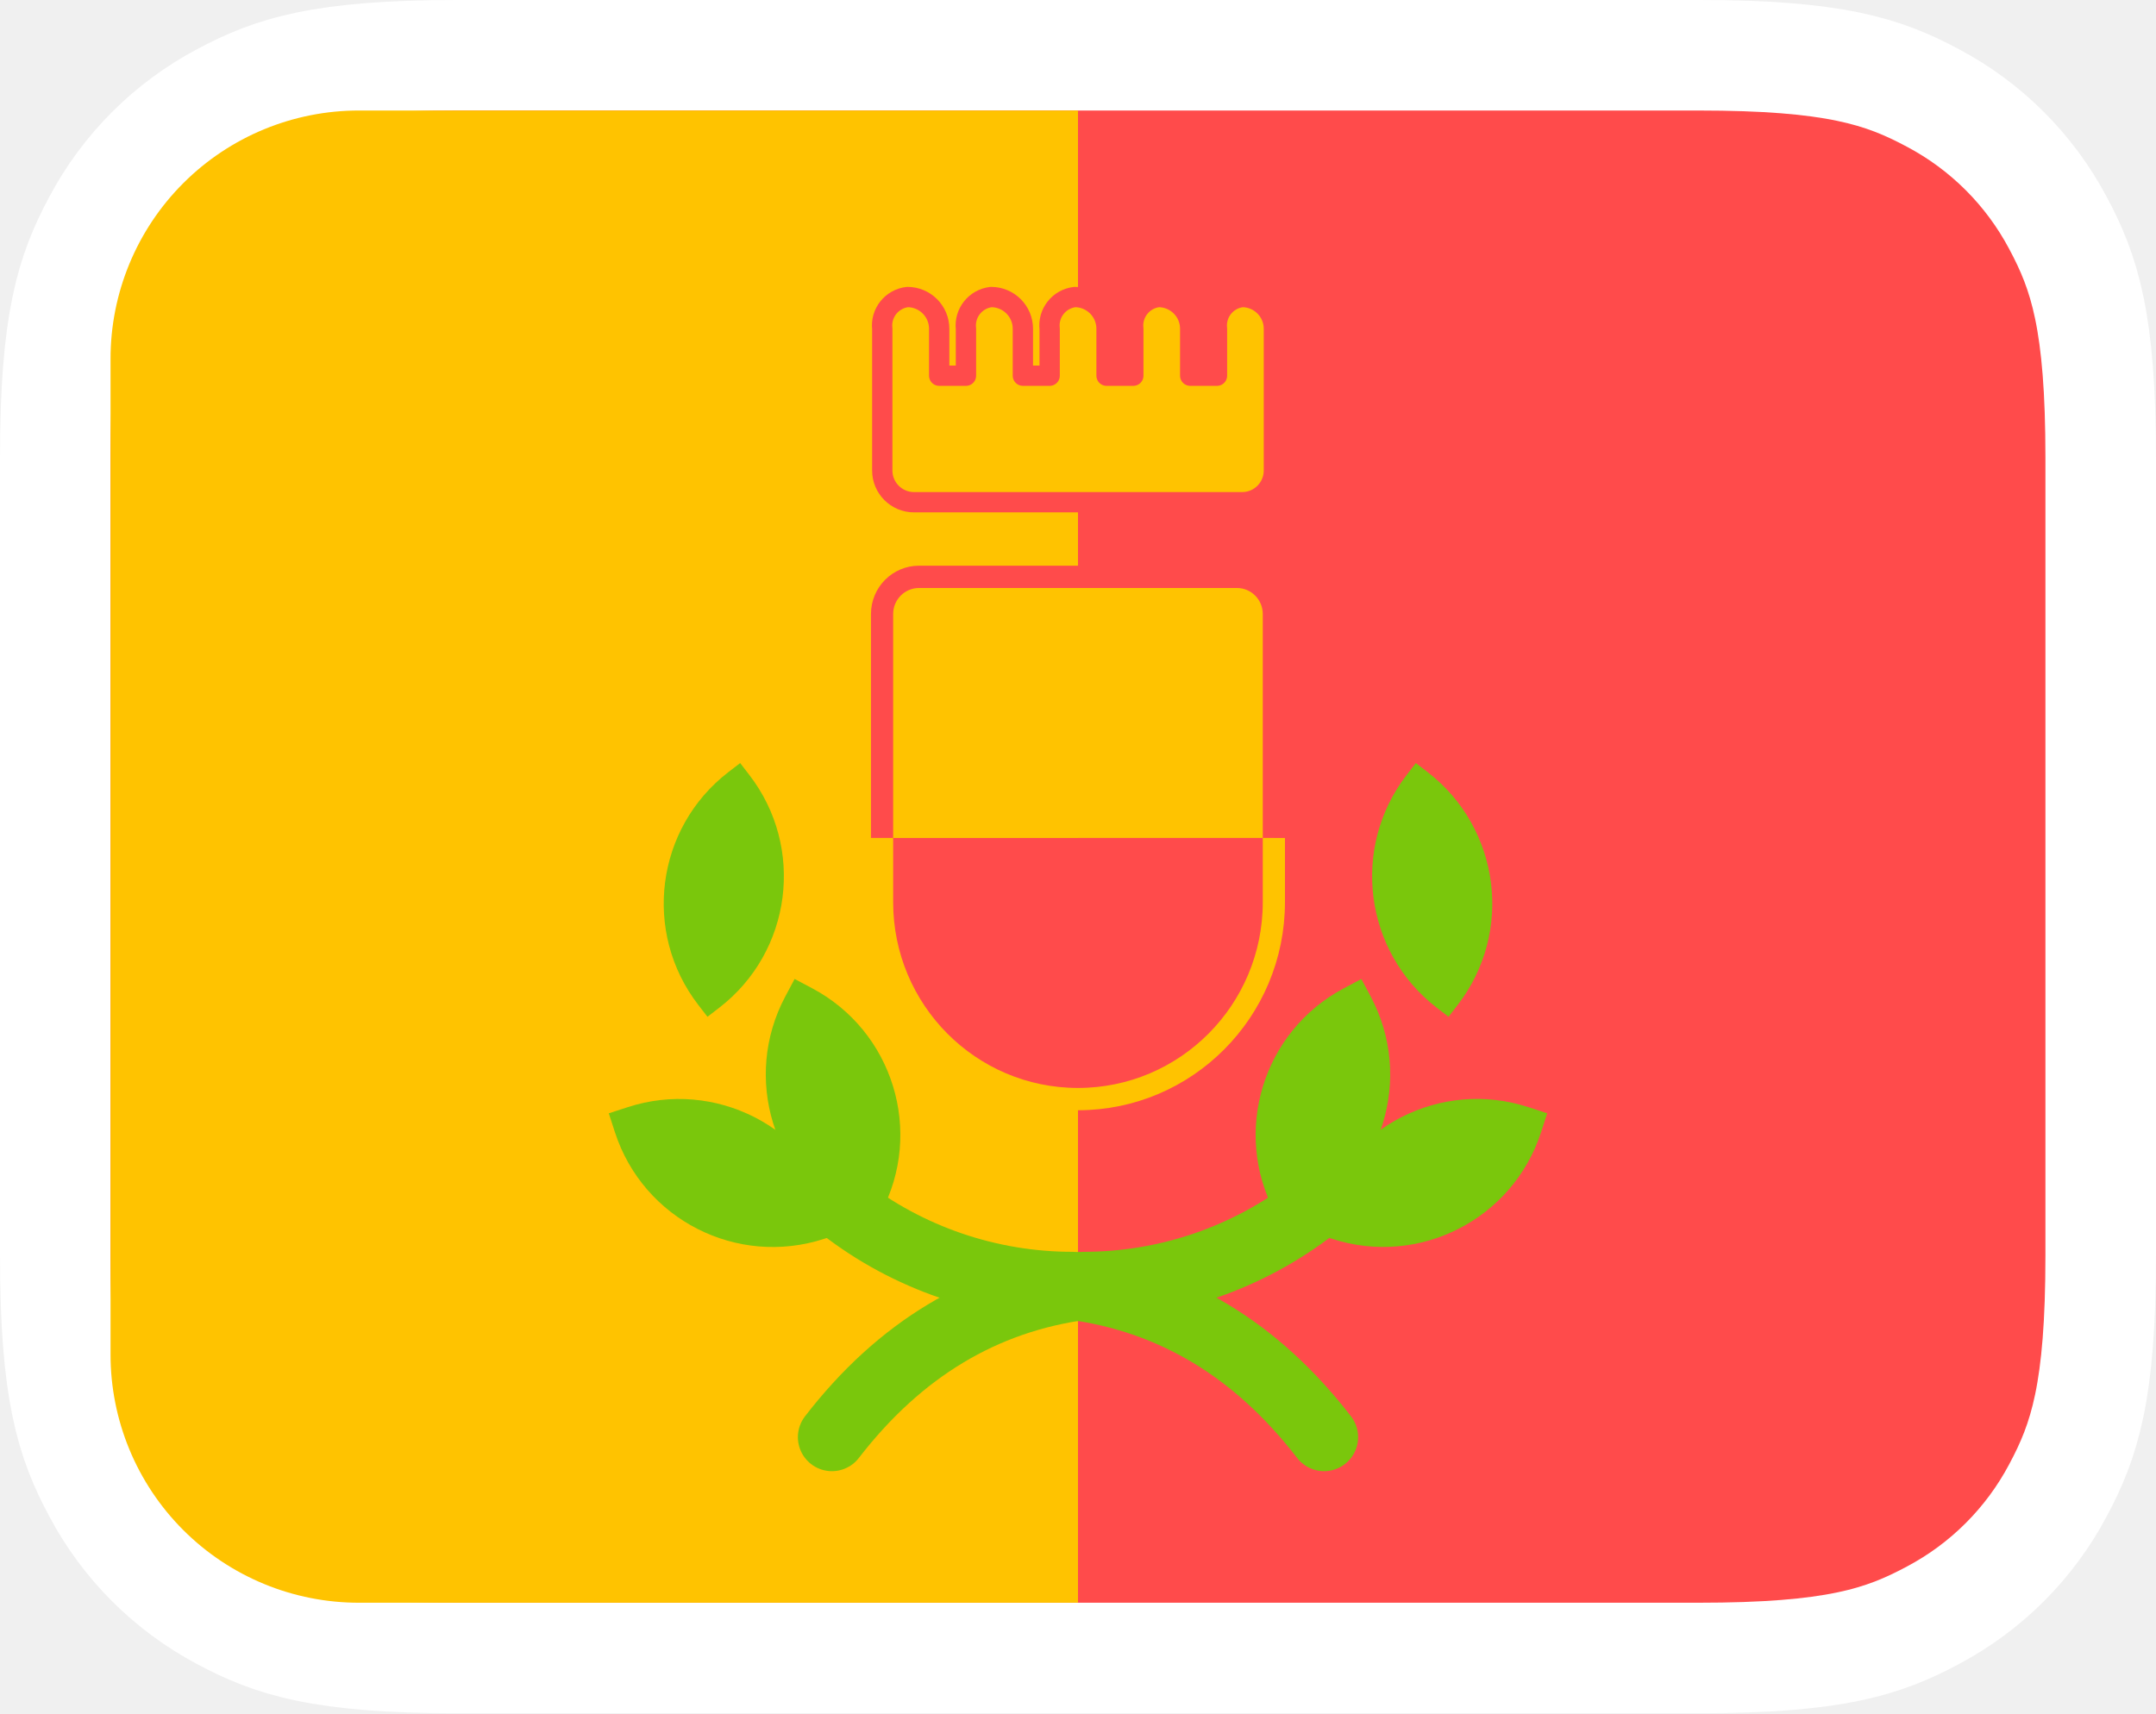
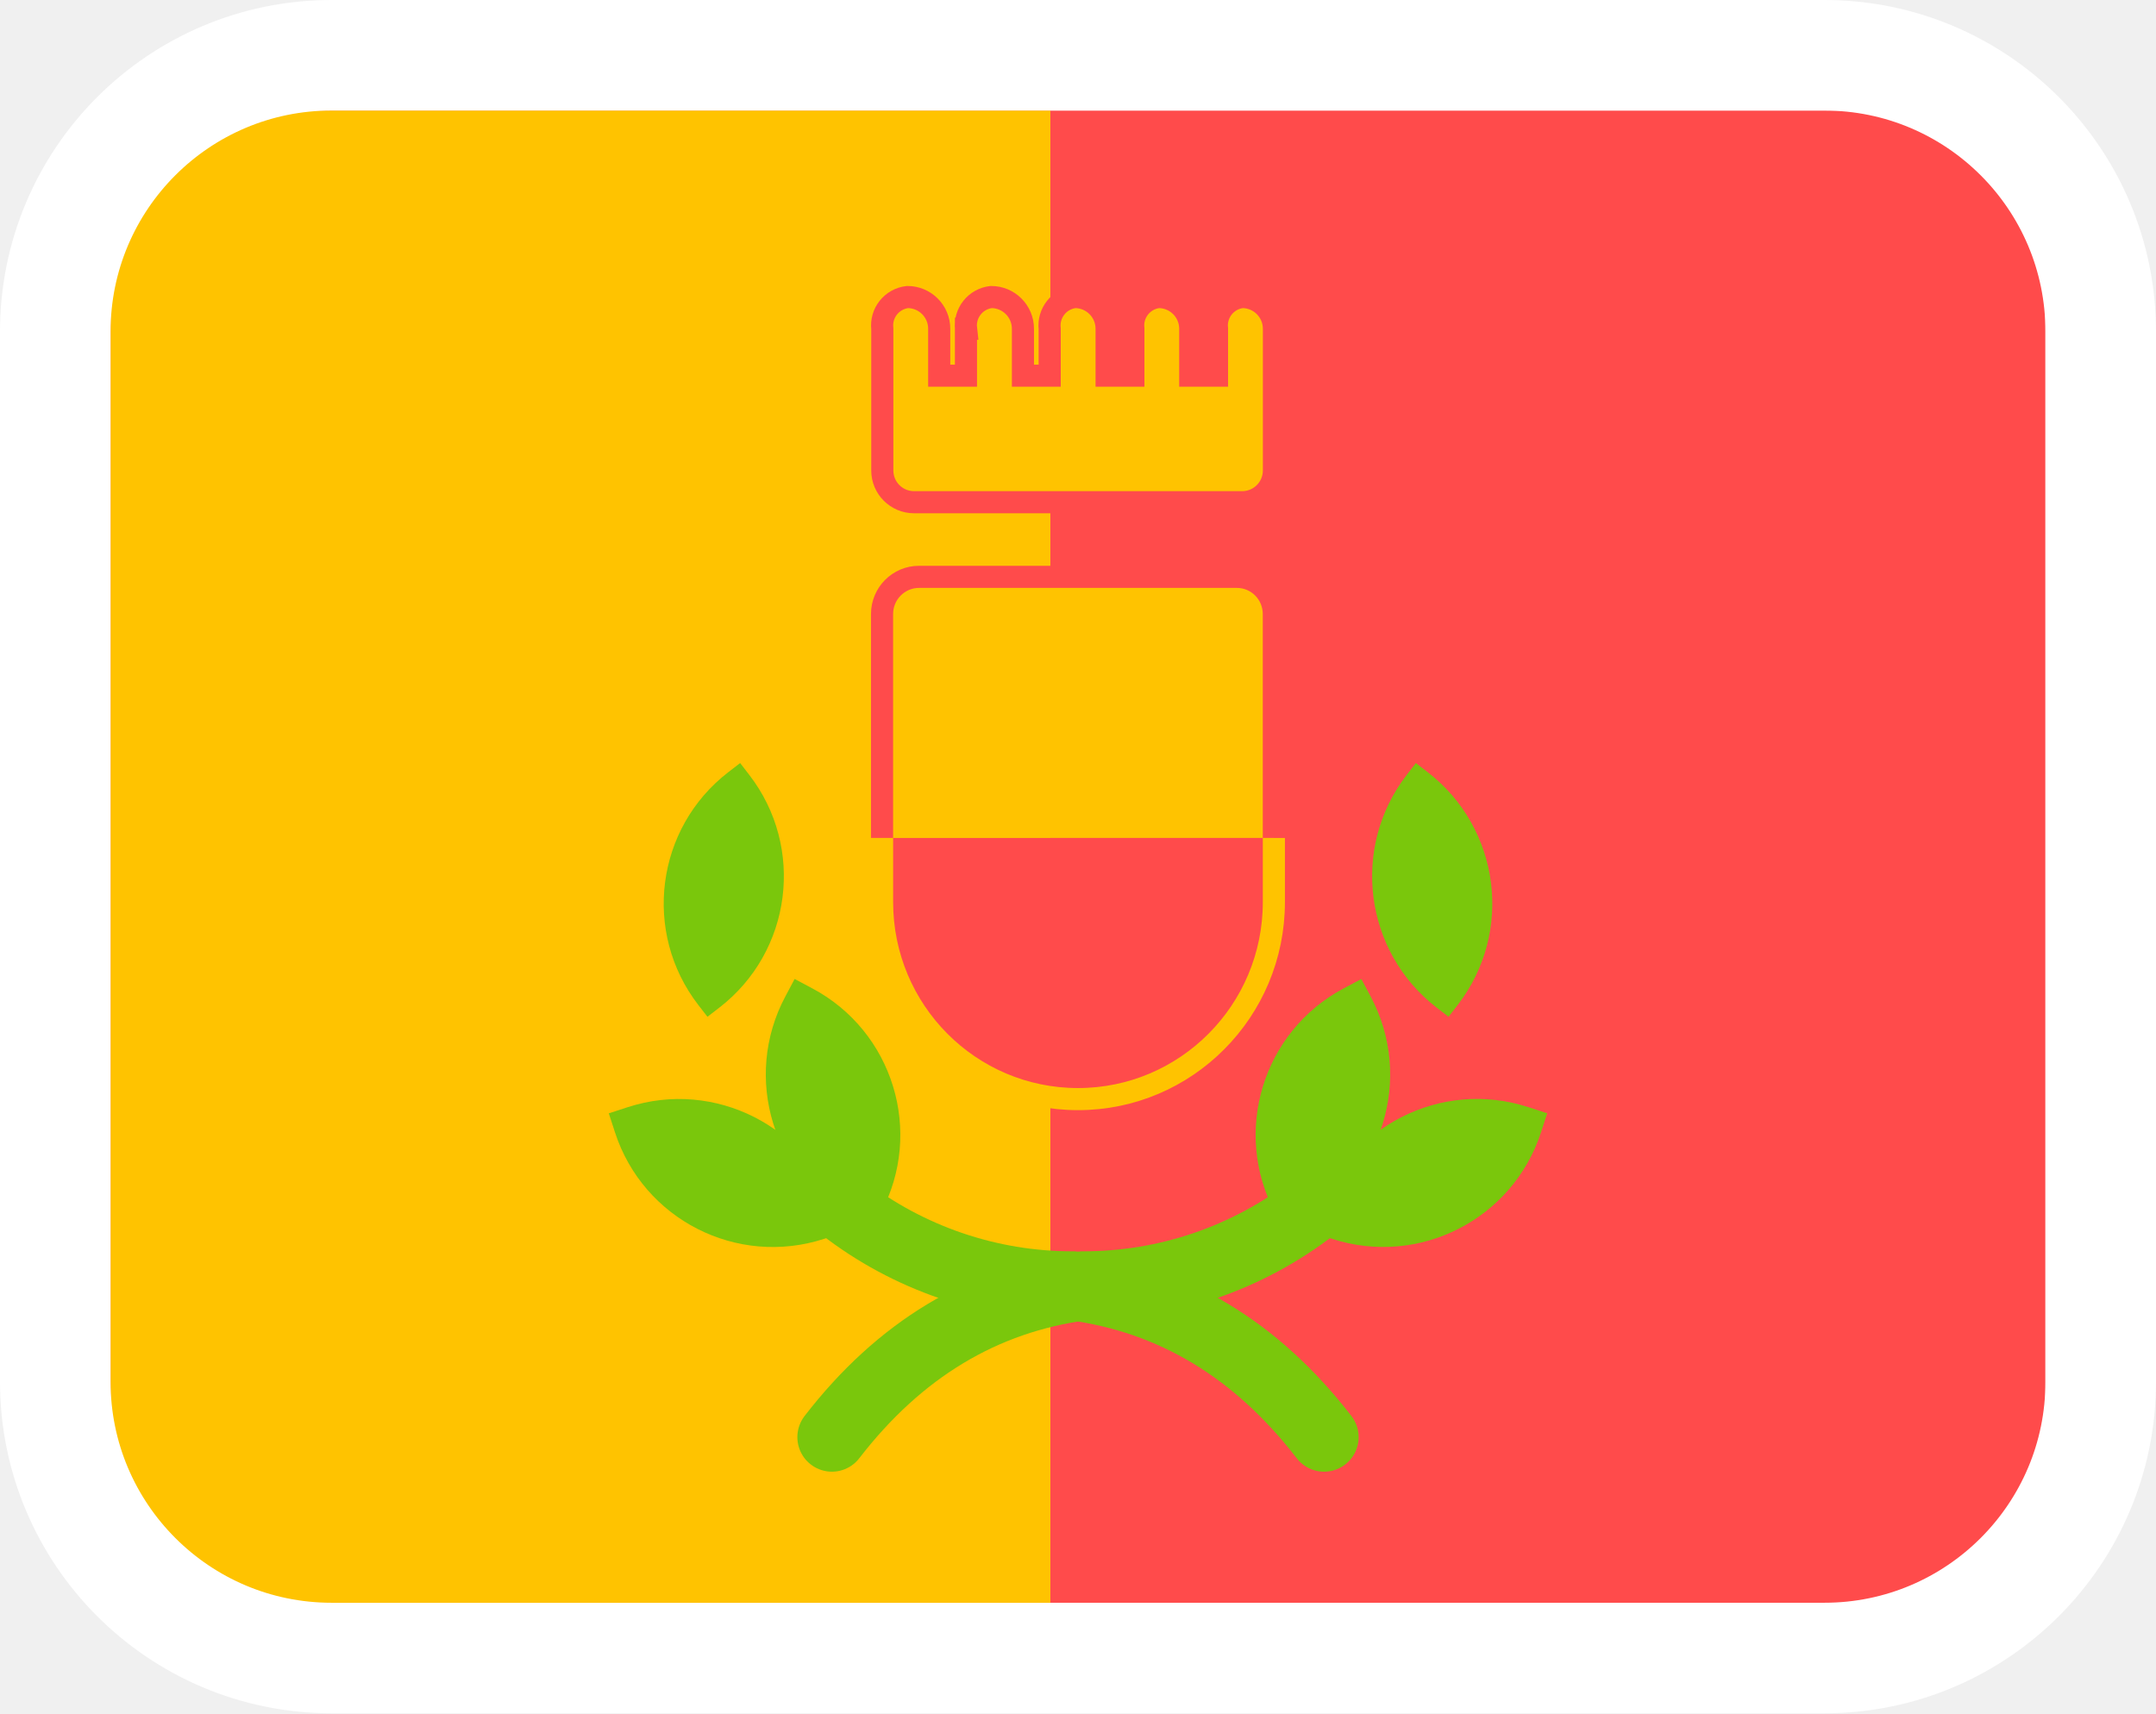
- <svg xmlns="http://www.w3.org/2000/svg" width="78" height="62" viewBox="0 0 78 62">
-   <g style="display:inline;fill:#7ac70c;fill-opacity:1">
-     <path d="M45.293-17.885H-2.905c-5.3 0-7.193.628-9.122 1.66a11.7 11.7 0 0 0-4.86 4.86c-1.032 1.93-1.66 3.821-1.66 9.122V28.77c0 5.3.628 7.192 1.66 9.121a11.7 11.7 0 0 0 4.86 4.86c1.93 1.033 3.821 1.66 9.122 1.66h48.198c5.3 0 7.192-.627 9.121-1.66a11.7 11.7 0 0 0 4.86-4.86c1.032-1.93 1.66-3.821 1.66-9.121V-2.243c0-5.3-.628-7.192-1.66-9.122a11.7 11.7 0 0 0-4.86-4.86c-1.93-1.032-3.821-1.66-9.121-1.66z" style="fill:#ff4b4b;stroke:#fff;stroke-width:4.296;stroke-opacity:1" transform="translate(19.268 18.651)scale(.93103)" />
-     <path d="M-6.732-15.737A9.646 9.646 0 0 0-16.4-6.07v38.667a9.646 9.646 0 0 0 9.667 9.666h27.926v-58h-9.667z" style="fill:#ffc300;stroke-width:1.074" transform="translate(19.268 18.651)scale(.93103)" />
-     <g style="display:inline;stroke:#4b4b4b;stroke-opacity:1">
-       <path d="M247.001 197.108v-60.252c0-5.523 4.477-10 10-10h85.994c5.523 0 10 4.477 10 10v60.252" style="fill:#ffc300;fill-opacity:1;stroke:#ff4b4b;stroke-width:6;stroke-linejoin:round;stroke-miterlimit:4;stroke-dasharray:none;stroke-opacity:1;paint-order:normal;stop-color:#000" transform="matrix(.13373 0 0 .13451 -1.12 3.811)" />
-       <path d="M352.995 197.108v17.256c0 29.27-23.728 52.997-52.997 52.997-29.27 0-52.997-23.728-52.997-52.997v-17.256" style="fill:#ff4b4b;fill-opacity:1;stroke:#ffc300;stroke-width:6;stroke-linejoin:round;stroke-miterlimit:4;stroke-dasharray:none;stroke-opacity:1;paint-order:normal;stop-color:#000" transform="matrix(.13373 0 0 .13451 -1.12 3.811)" />
-     </g>
-     <path d="M16.84-7.254v1.824H15.8v-1.824a1.233 1.233 0 0 0-1.233-1.233 1.113 1.113 0 0 0-.979 1.233v5.51a1.233 1.233 0 0 0 1.233 1.232h12.753a1.233 1.233 0 0 0 1.232-1.232v-5.51a1.233 1.233 0 0 0-1.232-1.233 1.113 1.113 0 0 0-.98 1.233v1.824h-1.04v-1.824a1.233 1.233 0 0 0-1.232-1.233 1.113 1.113 0 0 0-.979 1.233v1.824h-1.04v-1.824a1.233 1.233 0 0 0-1.233-1.233 1.113 1.113 0 0 0-.978 1.233v1.824h-1.04v-1.824a1.233 1.233 0 0 0-1.233-1.233 1.113 1.113 0 0 0-.979 1.233z" style="display:inline;fill:#ffc300;fill-opacity:1;stroke:#ff4b4b;stroke-width:.789;stroke-linejoin:round;stroke-miterlimit:4;stroke-dasharray:none;stroke-opacity:1;paint-order:normal;stop-color:#000" transform="translate(19.268 18.651)scale(.93103)" />
-     <g style="fill:#7ac70c;fill-opacity:1">
-       <path stroke-linecap="round" stroke-linejoin="round" stroke-width="2.645" d="M12.04 26.888a14.58 14.58 0 0 0 8.957 3.058q5.822.777 9.759 5.881" style="fill:none;fill-opacity:1;stroke:#7ac70c;stroke-opacity:1" transform="translate(19.268 18.651)scale(.93103)" />
-       <path d="m6.795 19.488-.355-.46A6.45 6.45 0 0 1 7.606 9.98l.46-.354.354.46a6.45 6.45 0 0 1-1.165 9.048z" style="fill:#7ac70c;fill-opacity:1" transform="translate(19.268 18.651)scale(.93103)" />
-       <path d="M3.9 21.946h.775a6.45 6.45 0 0 1 6.451 6.451v.775h-.774a6.45 6.45 0 0 1-6.451-6.452z" style="fill:#7ac70c;fill-opacity:1" transform="rotate(162 15.152 34.648)scale(.93103)" />
-       <path d="M8.065 19.29h.774a6.45 6.45 0 0 1 6.451 6.452v.774h-.774a6.45 6.45 0 0 1-6.451-6.451z" style="fill:#7ac70c;fill-opacity:1" transform="rotate(118 4.03 42.97)scale(-.93103 .93103)" />
-     </g>
-     <g style="display:inline;fill:#7ac70c;fill-opacity:1">
-       <g style="fill:#7ac70c;fill-opacity:1">
-         <path stroke-linecap="round" stroke-linejoin="round" stroke-width="2.645" d="M12.04 26.888a14.58 14.58 0 0 0 8.957 3.058q5.822.777 9.759 5.881" style="fill:none;fill-opacity:1;stroke:#7ac70c;stroke-opacity:1" transform="matrix(-.93103 0 0 .93103 58.732 18.651)" />
-         <path d="m6.795 19.488-.355-.46A6.45 6.45 0 0 1 7.606 9.98l.46-.354.354.46a6.45 6.45 0 0 1-1.165 9.048z" style="fill:#7ac70c;fill-opacity:1" transform="matrix(-.93103 0 0 .93103 58.732 18.651)" />
-         <path d="M3.9 21.946h.775a6.45 6.45 0 0 1 6.451 6.451v.775h-.774a6.45 6.45 0 0 1-6.451-6.452z" style="fill:#7ac70c;fill-opacity:1" transform="rotate(198 23.848 28.47)scale(-.93103 .93103)" />
-         <path d="M8.065 19.29h.774a6.45 6.45 0 0 1 6.451 6.452v.774h-.774a6.45 6.45 0 0 1-6.451-6.451z" style="fill:#7ac70c;fill-opacity:1" transform="rotate(242 34.97 19.537)scale(.93103)" />
-       </g>
-     </g>
-   </g>
+ <svg xmlns="http://www.w3.org/2000/svg" width="78" height="62">
+   <rect x="4" y="4" width="70" height="54" fill="#ff4b4b" />
+   <rect x="4" y="4" width="34" height="54" fill="#ffc300" />
+   <path d="m 31.911,30.324 v -8.104 c 0,-0.743 0.599,-1.345 1.337,-1.345 h 11.5 c 0.739,0 1.337,0.602 1.337,1.345 v 8.104" style="fill:#ffc300;stroke:#ff4b4b;stroke-width:0.8" />
+   <path d="m 46.086,30.324 v 2.321 c 0,3.937 -3.173,7.129 -7.087,7.129 -3.914,0 -7.087,-3.192 -7.087,-7.129 v -2.321" style="fill:#ff4b4b;stroke:#ffc300;stroke-width:0.8" />
+   <path d="m 34.947,11.897 v 1.698 h -0.968 v -1.698 a 1.148,1.148 0 0 0 -1.148,-1.148 1.036,1.036 0 0 0 -0.911,1.148 v 5.13 a 1.148,1.148 0 0 0 1.148,1.147 h 11.873 a 1.148,1.148 0 0 0 1.147,-1.147 v -5.13 a 1.148,1.148 0 0 0 -1.147,-1.148 1.036,1.036 0 0 0 -0.912,1.148 v 1.698 h -0.968 v -1.698 a 1.148,1.148 0 0 0 -1.147,-1.148 1.036,1.036 0 0 0 -0.911,1.148 v 1.698 h -0.968 v -1.698 a 1.148,1.148 0 0 0 -1.148,-1.148 1.036,1.036 0 0 0 -0.911,1.148 v 1.698 h -0.968 v -1.698 a 1.148,1.148 0 0 0 -1.148,-1.148 1.036,1.036 0 0 0 -0.911,1.148 z" style="fill:#ffc300;stroke:#ff4b4b;stroke-width:0.8" />
+   <path stroke-linecap="round" stroke-width="2.5" d="m 30.478,43.685 a 13.574,13.574 0 0 0 8.339,2.847 q 5.42,0.723 9.086,5.475" style="fill:none;stroke:#7ac70c" />
+   <path d="m 25.594,36.795 -0.331,-0.428 a 6.005,6.005 0 0 1 1.086,-8.424 l 0.428,-0.33 0.33,0.428 a 6.005,6.005 0 0 1 -1.085,8.424 z" style="fill:#7ac70c;stroke-width:1" />
+   <path d="m 30.502,44.608 -0.686,0.223 a 6.005,6.005 0 0 1 -7.568,-3.856 l -0.223,-0.686 0.685,-0.223 a 6.005,6.005 0 0 1 7.568,3.857 z" style="fill:#7ac70c;stroke-width:1" />
+   <path d="m 31.53,44.524 0.338,-0.636 a 6.005,6.005 0 0 0 -2.484,-8.123 l -0.636,-0.338 -0.338,0.636 a 6.005,6.005 0 0 0 2.483,8.123 z" style="fill:#7ac70c;stroke-width:1" />
+   <path stroke-linecap="round" stroke-width="2.5" d="m 47.522,43.685 a 13.574,13.574 0 0 1 -8.339,2.847 q -5.42,0.723 -9.086,5.475" style="fill:none;stroke:#7ac70c;stroke-opacity:1" />
+   <path d="m 52.406,36.795 0.331,-0.428 a 6.005,6.005 0 0 0 -1.086,-8.424 l -0.428,-0.33 -0.33,0.428 a 6.005,6.005 0 0 0 1.085,8.424 z" style="fill:#7ac70c;stroke-width:1" />
+   <path d="m 47.498,44.606 0.686,0.223 a 6.005,6.005 0 0 0 7.568,-3.856 L 55.976,40.286 55.29,40.064 a 6.005,6.005 0 0 0 -7.568,3.857 z" style="fill:#7ac70c;stroke-width:1" />
+   <path d="M 46.469,44.524 46.131,43.888 a 6.005,6.005 0 0 1 2.484,-8.123 l 0.636,-0.338 0.338,0.636 a 6.005,6.005 0 0 1 -2.483,8.123 z" style="fill:#7ac70c;stroke-width:1" />
+   <rect x="2" y="2" width="74" height="58" rx="10" fill="none" stroke="#fff" stroke-width="4" />
</svg>
